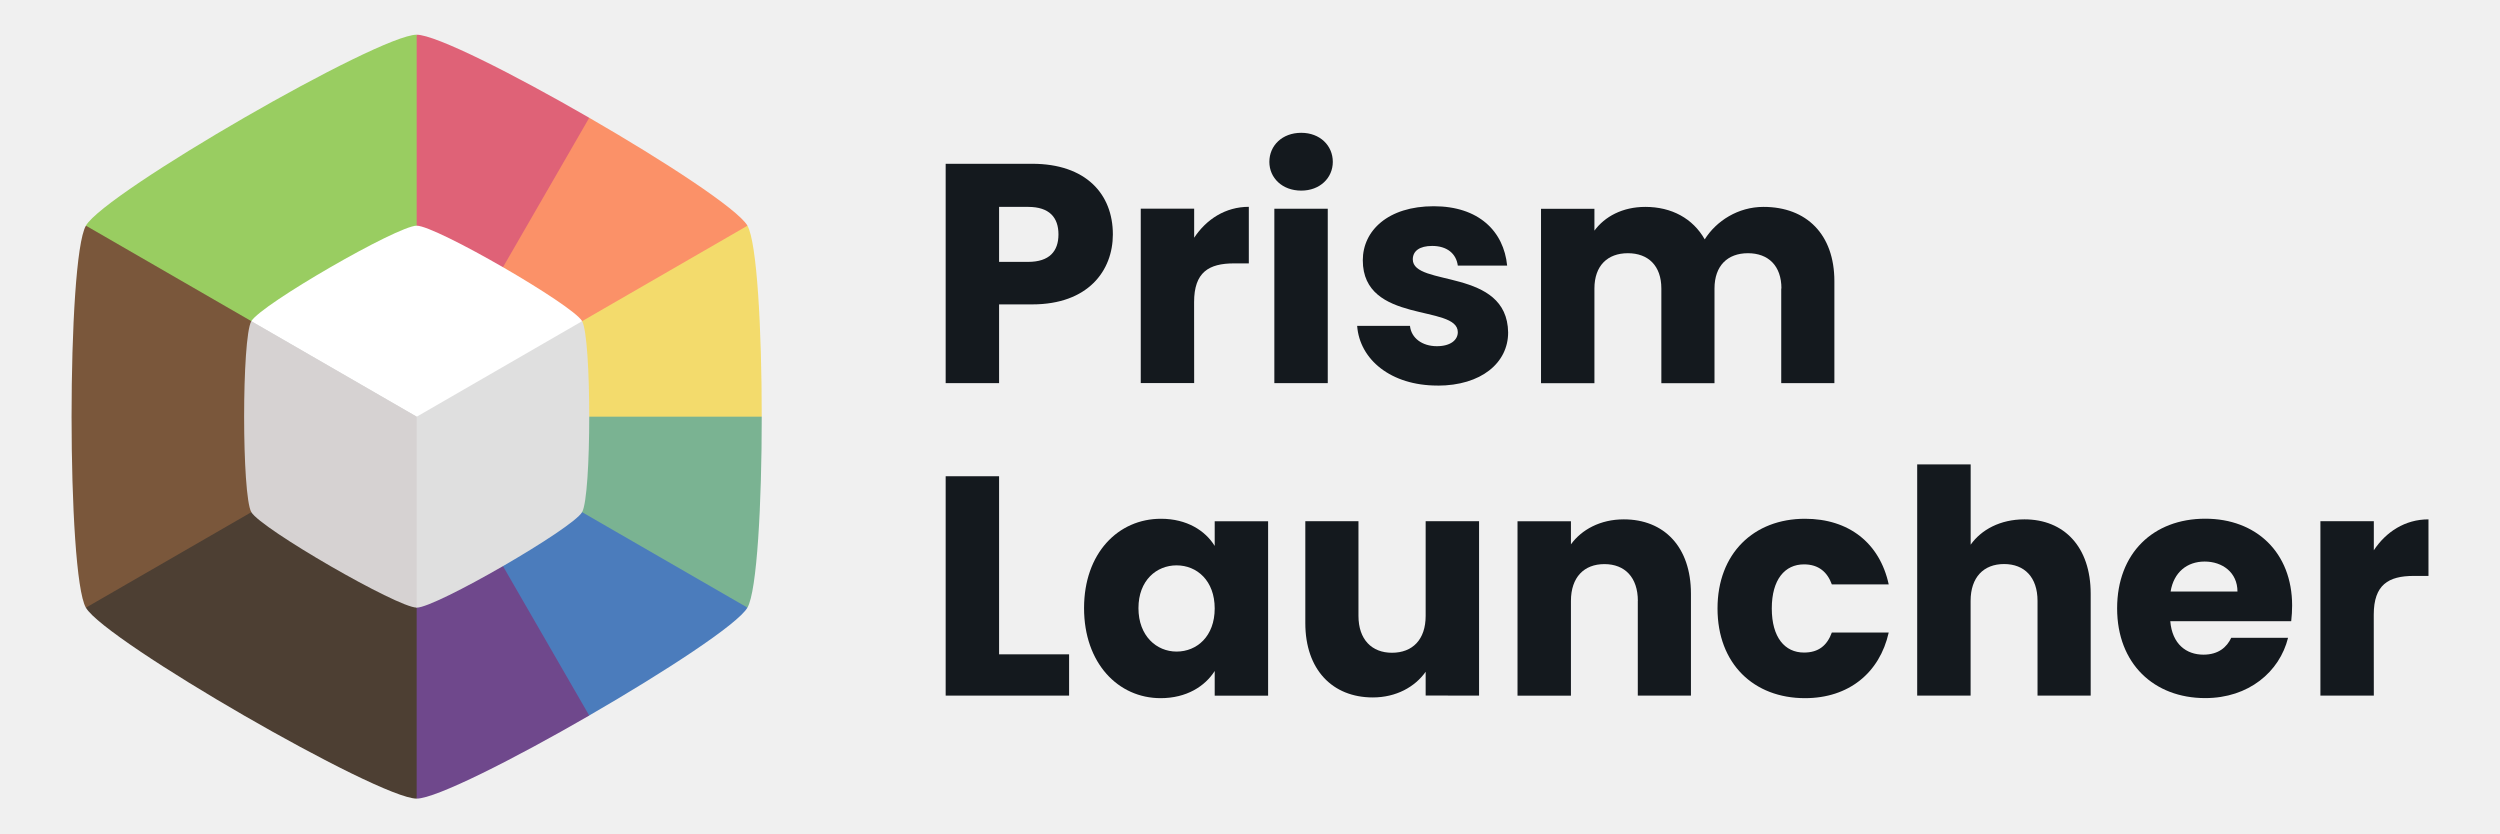
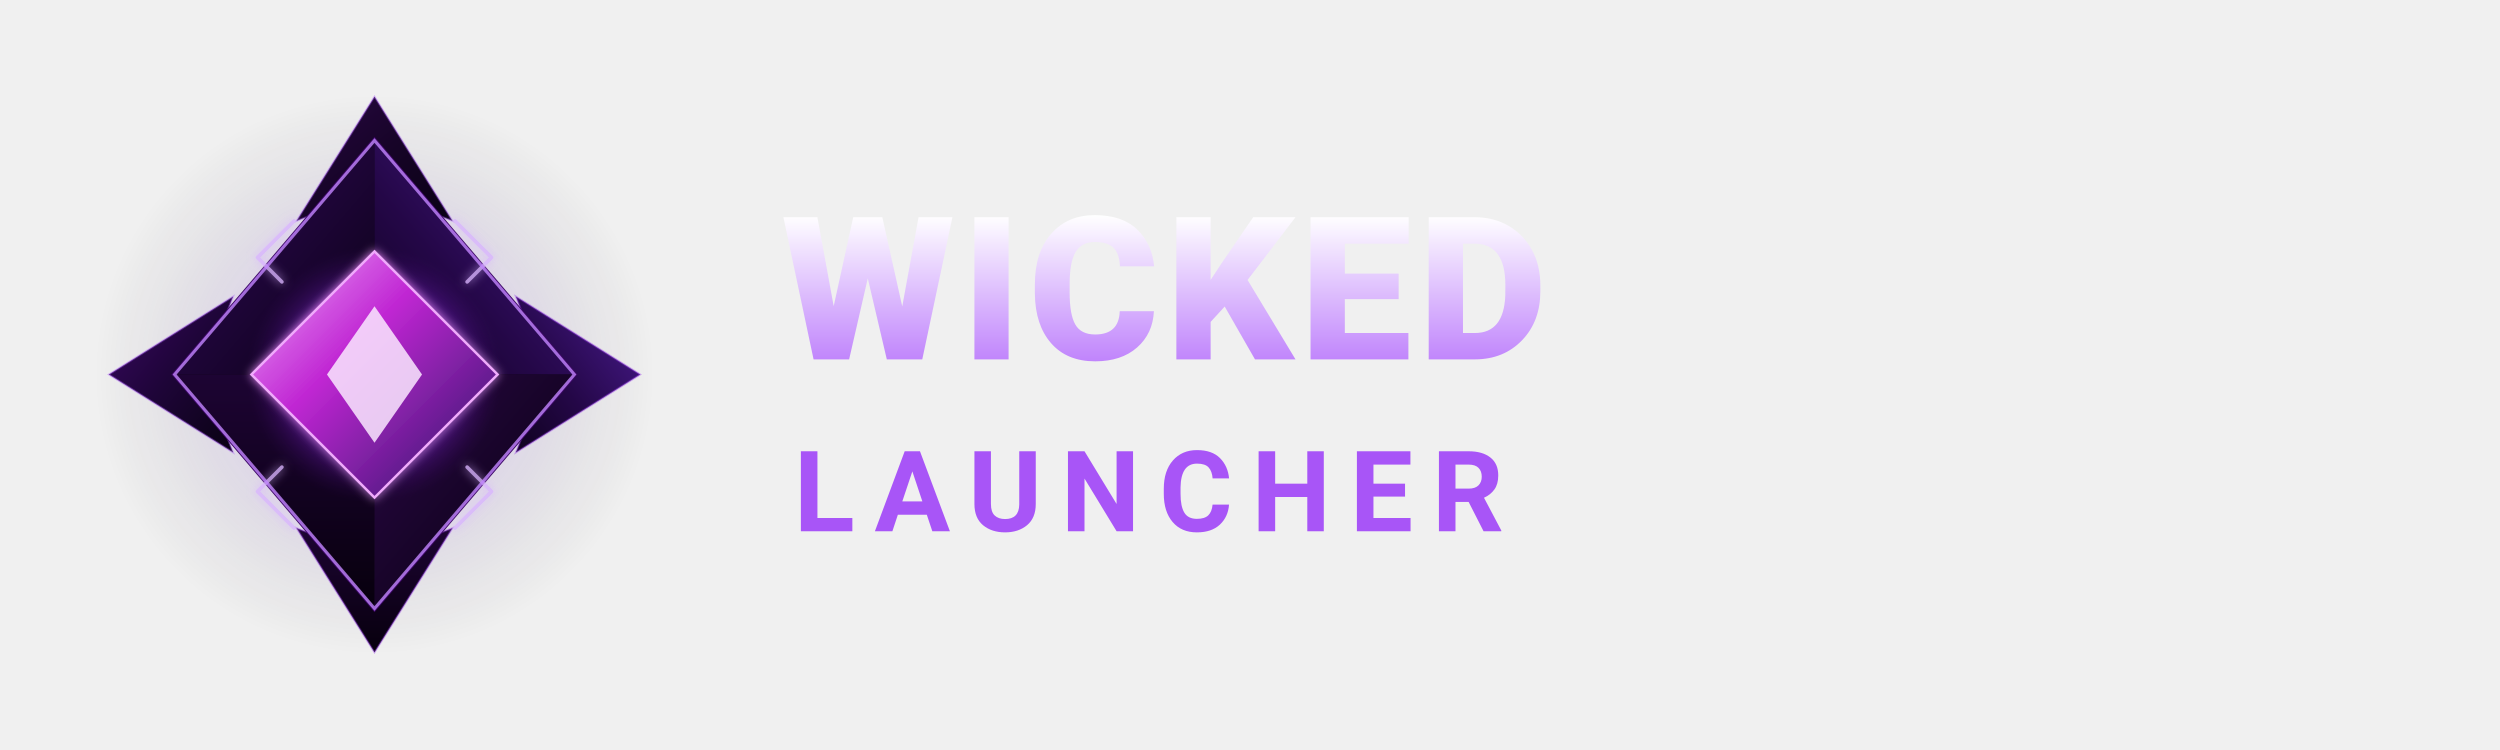
- <svg xmlns="http://www.w3.org/2000/svg" width="144" height="48" version="1.1" viewBox="0 0 38.1 12.7">
-   <g stroke-width=".265">
-     <path d="m6.35 6.35" fill="#99cd61" />
-     <path d="m6.35 0.529-2.521 4.366 2.521 1.455 2.52-1.455 0.11-3.1c-1.151-0.665-2.339-1.266-2.63-1.266z" fill="#df6277" />
-     <path d="m8.98 1.795-2.63 4.555 2.52 1.455 2.521-4.366c-0.146-0.252-1.26-0.98-2.411-1.644z" fill="#fb9168" />
-     <path d="m11.391 3.44-5.041 2.91 2.52 1.455 2.739-1.455c0-1.329-0.073-2.658-0.218-2.91z" fill="#f3db6c" />
-     <path d="m6.35 6.35v2.91h5.041c0.146-0.252 0.218-1.581 0.218-2.91z" fill="#7ab392" />
-     <path d="m6.35 6.35v2.91l2.63 1.644c1.151-0.665 2.266-1.392 2.411-1.644z" fill="#4b7cbc" />
-     <path d="m6.35 6.35-2.521 1.455 2.521 4.366c0.291 0 1.479-0.601 2.63-1.266z" fill="#6f488c" />
-     <path d="m3.829 4.895-2.52 4.366c0.291 0.504 4.459 2.91 5.041 2.91v-5.821z" fill="#4d3f33" />
-     <path d="m1.309 3.44c-0.291 0.504-0.291 5.317 0 5.821l5.041-2.91v-2.91z" fill="#7a573b" />
-     <path d="m6.35 0.529c-0.582-2e-8 -4.75 2.406-5.041 2.91l5.041 2.91z" fill="#99cd61" />
+ <svg xmlns="http://www.w3.org/2000/svg" viewBox="0 0 800 240" width="100%" height="100%">
+   <defs>
+     <radialGradient id="outerGlow" cx="50%" cy="50%" r="50%">
+       <stop offset="0%" stop-color="#7c3aed" stop-opacity="0.3" />
+       <stop offset="60%" stop-color="#4c1d95" stop-opacity="0.1" />
+       <stop offset="100%" stop-color="#000000" stop-opacity="0" />
+     </radialGradient>
+     <radialGradient id="coreGlow" cx="50%" cy="50%" r="50%">
+       <stop offset="0%" stop-color="#e879f9" stop-opacity="1" />
+       <stop offset="35%" stop-color="#c026d3" stop-opacity="0.85" />
+       <stop offset="70%" stop-color="#7e22ce" stop-opacity="0.4" />
+       <stop offset="100%" stop-color="#3b0764" stop-opacity="0" />
+     </radialGradient>
+     <linearGradient id="obsidianTop" x1="0%" y1="0%" x2="100%" y2="100%">
+       <stop offset="0%" stop-color="#2a0845" />
+       <stop offset="50%" stop-color="#170428" />
+       <stop offset="100%" stop-color="#090114" />
+     </linearGradient>
+     <linearGradient id="obsidianLeft" x1="0%" y1="0%" x2="100%" y2="100%">
+       <stop offset="0%" stop-color="#3b0764" />
+       <stop offset="50%" stop-color="#1e0538" />
+       <stop offset="100%" stop-color="#090212" />
+     </linearGradient>
+     <linearGradient id="obsidianRight" x1="100%" y1="0%" x2="0%" y2="100%">
+       <stop offset="0%" stop-color="#4c1d95" />
+       <stop offset="60%" stop-color="#240747" />
+       <stop offset="100%" stop-color="#0f021f" />
+     </linearGradient>
+     <linearGradient id="obsidianBottom" x1="50%" y1="100%" x2="50%" y2="0%">
+       <stop offset="0%" stop-color="#07000d" />
+       <stop offset="100%" stop-color="#1d0433" />
+     </linearGradient>
+     <linearGradient id="innerGem" x1="0%" y1="0%" x2="100%" y2="100%">
+       <stop offset="0%" stop-color="#f0abfc" />
+       <stop offset="40%" stop-color="#c026d3" />
+       <stop offset="80%" stop-color="#581c87" />
+       <stop offset="100%" stop-color="#2e1065" />
+     </linearGradient>
+     <linearGradient id="textGrad" x1="0%" y1="0%" x2="0%" y2="100%">
+       <stop offset="0%" stop-color="#ffffff" />
+       <stop offset="100%" stop-color="#c084fc" />
+     </linearGradient>
+     <filter id="runeGlow" x="-20%" y="-20%" width="140%" height="140%">
+       <feGaussianBlur stdDeviation="4" result="blur" />
+       <feMerge>
+         <feMergeNode in="blur" />
+         <feMergeNode in="SourceGraphic" />
+       </feMerge>
+     </filter>
+   </defs>
+   <g transform="translate(20, 20) scale(0.39)">
+     <circle cx="256" cy="256" r="230" fill="url(#outerGlow)" />
+     <polygon points="256,28 320,130 256,105 192,130" fill="url(#obsidianTop)" stroke="#a855f7" stroke-width="1.5" stroke-opacity="0.4" />
+     <polygon points="256,484 192,382 256,407 320,382" fill="url(#obsidianBottom)" stroke="#9333ea" stroke-width="1.5" stroke-opacity="0.4" />
+     <polygon points="38,256 140,192 115,256 140,320" fill="url(#obsidianLeft)" stroke="#a855f7" stroke-width="1.5" stroke-opacity="0.4" />
+     <polygon points="474,256 372,192 397,256 372,320" fill="url(#obsidianRight)" stroke="#9333ea" stroke-width="1.5" stroke-opacity="0.4" />
+     <polygon points="256,64 420,256 256,448 92,256" fill="#0c0217" stroke="#3b0764" stroke-width="4" />
+     <polygon points="256,64 92,256 256,256" fill="url(#obsidianLeft)" />
+     <polygon points="256,64 420,256 256,256" fill="url(#obsidianRight)" />
+     <polygon points="92,256 256,448 256,256" fill="url(#obsidianBottom)" />
+     <polygon points="420,256 256,448 256,256" fill="url(#obsidianTop)" />
+     <circle cx="256" cy="256" r="105" fill="url(#coreGlow)" />
+     <g filter="url(#runeGlow)">
+       <polygon points="256,155 357,256 256,357 155,256" fill="url(#innerGem)" stroke="#f0abfc" stroke-width="2" />
+       <polygon points="256,200 295,256 256,312 217,256" fill="#fae8ff" opacity="0.85" />
+     </g>
+     <g stroke="#d8b4fe" stroke-width="3" stroke-linecap="round" stroke-linejoin="round" fill="none" opacity="0.8" filter="url(#runeGlow)">
+       <path d="M190,130 L160,160 L180,180" />
+       <path d="M322,130 L352,160 L332,180" />
+       <path d="M190,382 L160,352 L180,332" />
+       <path d="M322,382 L352,352 L332,332" />
+     </g>
+     <polygon points="256,64 420,256 256,448 92,256" fill="none" stroke="#c084fc" stroke-width="2.5" stroke-opacity="0.8" />
  </g>
-   <g transform="matrix(.88 0 0 .88 -10.906 -1.2421)">
-     <g transform="translate(13.26 2.2776)">
-       <path transform="matrix(.96975 0 0 .96975 .1921 .1921)" d="m6.35 2.939c-0.341 0-2.783 1.41-2.953 1.705l2.953 5.116 2.954-5.116c-0.171-0.295-2.613-1.705-2.954-1.705z" fill="#fff" stroke-width=".265" />
-     </g>
-     <path d="m16.746 6.974 2.864 4.961c0.331 0 2.699-1.367 2.864-1.654 0.165-0.286 0.165-3.021 0-3.307l-2.864 1.654z" fill="#dfdfdf" stroke-width=".265" />
-   </g>
-   <path d="m3.83 4.895c-0.146 0.252-0.146 2.658 0 2.91 0.146 0.252 2.229 1.455 2.52 1.455v-2.91z" fill="#d6d2d2" stroke-width=".265" />
-   <g fill="#14191e" stroke-width=".265" aria-label="Prism Launcher">
-     <path d="m15.669 3.991h-0.443v-0.838h0.443c0.324 0 0.462 0.162 0.462 0.419 0 0.257-0.138 0.419-0.462 0.419zm1.291-0.419c0-0.614-0.41-1.076-1.229-1.076h-1.319v3.343h0.814v-1.2h0.505c0.852 0 1.229-0.514 1.229-1.067z" />
-     <path d="m18.198 4.605c0-0.457 0.224-0.591 0.61-0.591h0.224v-0.862c-0.357 0-0.648 0.191-0.833 0.471v-0.443h-0.814v2.658h0.814z" />
-     <path d="m19.421 3.181v2.658h0.814v-2.658zm0.41-0.276c0.286 0 0.481-0.195 0.481-0.438 0-0.248-0.195-0.443-0.481-0.443-0.291 0-0.486 0.195-0.486 0.443 0 0.243 0.195 0.438 0.486 0.438z" />
-     <path d="m21.908 5.877c0.667 0 1.076-0.348 1.076-0.81-0.014-0.991-1.453-0.691-1.453-1.114 0-0.129 0.105-0.205 0.295-0.205 0.229 0 0.367 0.119 0.391 0.3h0.752c-0.052-0.524-0.433-0.905-1.119-0.905-0.695 0-1.081 0.371-1.081 0.824 0 0.976 1.448 0.667 1.448 1.095 0 0.119-0.11 0.214-0.319 0.214-0.224 0-0.391-0.124-0.41-0.31h-0.805c0.038 0.514 0.514 0.91 1.224 0.91z" />
-     <path d="m27.146 4.396v1.443h0.81v-1.553c0-0.714-0.424-1.133-1.081-1.133-0.386 0-0.719 0.214-0.895 0.495-0.181-0.319-0.505-0.495-0.905-0.495-0.348 0-0.619 0.148-0.776 0.362v-0.333h-0.814v2.658h0.814v-1.443c0-0.348 0.2-0.538 0.51-0.538 0.31 0 0.51 0.191 0.51 0.538v1.443h0.81v-1.443c0-0.348 0.2-0.538 0.51-0.538 0.31 0 0.51 0.191 0.51 0.538z" />
-     <path d="m15.226 7.258h-0.814v3.343h1.881v-0.629h-1.067z" />
-     <path d="m16.521 9.268c0 0.838 0.519 1.372 1.167 1.372 0.395 0 0.676-0.181 0.824-0.414v0.376h0.814v-2.658h-0.814v0.376c-0.143-0.233-0.424-0.414-0.819-0.414-0.652 0-1.172 0.524-1.172 1.362zm1.991 0.005c0 0.424-0.271 0.657-0.581 0.657-0.305 0-0.581-0.238-0.581-0.662s0.276-0.652 0.581-0.652c0.31 0 0.581 0.233 0.581 0.657z" />
-     <path d="m22.541 10.601v-2.658h-0.814v1.443c0 0.362-0.2 0.562-0.514 0.562-0.305 0-0.51-0.2-0.51-0.562v-1.443h-0.81v1.553c0 0.71 0.414 1.133 1.029 1.133 0.357 0 0.643-0.162 0.805-0.391v0.362z" />
-     <path d="m24.96 9.158v1.443h0.81v-1.553c0-0.714-0.41-1.133-1.024-1.133-0.357 0-0.643 0.157-0.805 0.381v-0.352h-0.814v2.658h0.814v-1.443c0-0.362 0.2-0.562 0.51-0.562 0.31 0 0.51 0.2 0.51 0.562z" />
-     <path d="m26.175 9.273c0 0.843 0.552 1.367 1.333 1.367 0.667 0 1.138-0.386 1.276-1h-0.867c-0.071 0.195-0.2 0.305-0.424 0.305-0.291 0-0.491-0.229-0.491-0.672s0.2-0.672 0.491-0.672c0.224 0 0.357 0.119 0.424 0.305h0.867c-0.138-0.633-0.61-1-1.276-1-0.781 0-1.333 0.529-1.333 1.367z" />
-     <path d="m29.218 7.077v3.524h0.814v-1.443c0-0.362 0.2-0.562 0.51-0.562 0.31 0 0.51 0.2 0.51 0.562v1.443h0.81v-1.553c0-0.714-0.405-1.133-1.01-1.133-0.367 0-0.657 0.157-0.819 0.386v-1.224z" />
-     <path d="m33.599 8.558c0.271 0 0.5 0.167 0.5 0.457h-1.019c0.048-0.295 0.252-0.457 0.519-0.457zm1.272 1.162h-0.867c-0.067 0.143-0.195 0.257-0.424 0.257-0.262 0-0.476-0.162-0.505-0.51h1.843c0.009-0.081 0.014-0.162 0.014-0.238 0-0.81-0.548-1.324-1.324-1.324-0.791 0-1.343 0.524-1.343 1.367 0 0.843 0.562 1.367 1.343 1.367 0.662 0 1.133-0.4 1.262-0.919z" />
-     <path d="m36.176 9.368c0-0.457 0.224-0.591 0.61-0.591h0.224v-0.862c-0.357 0-0.648 0.191-0.833 0.471v-0.443h-0.814v2.658h0.814z" />
-   </g>
+   <text x="250" y="115" font-family="system-ui, -apple-system, 'Segoe UI', Roboto, sans-serif" font-size="64" font-weight="900" fill="url(#textGrad)" letter-spacing="2">WICKED</text>
+   <text x="254" y="170" font-family="system-ui, -apple-system, 'Segoe UI', Roboto, sans-serif" font-size="36" font-weight="600" fill="#a855f7" letter-spacing="6">LAUNCHER</text>
</svg>
